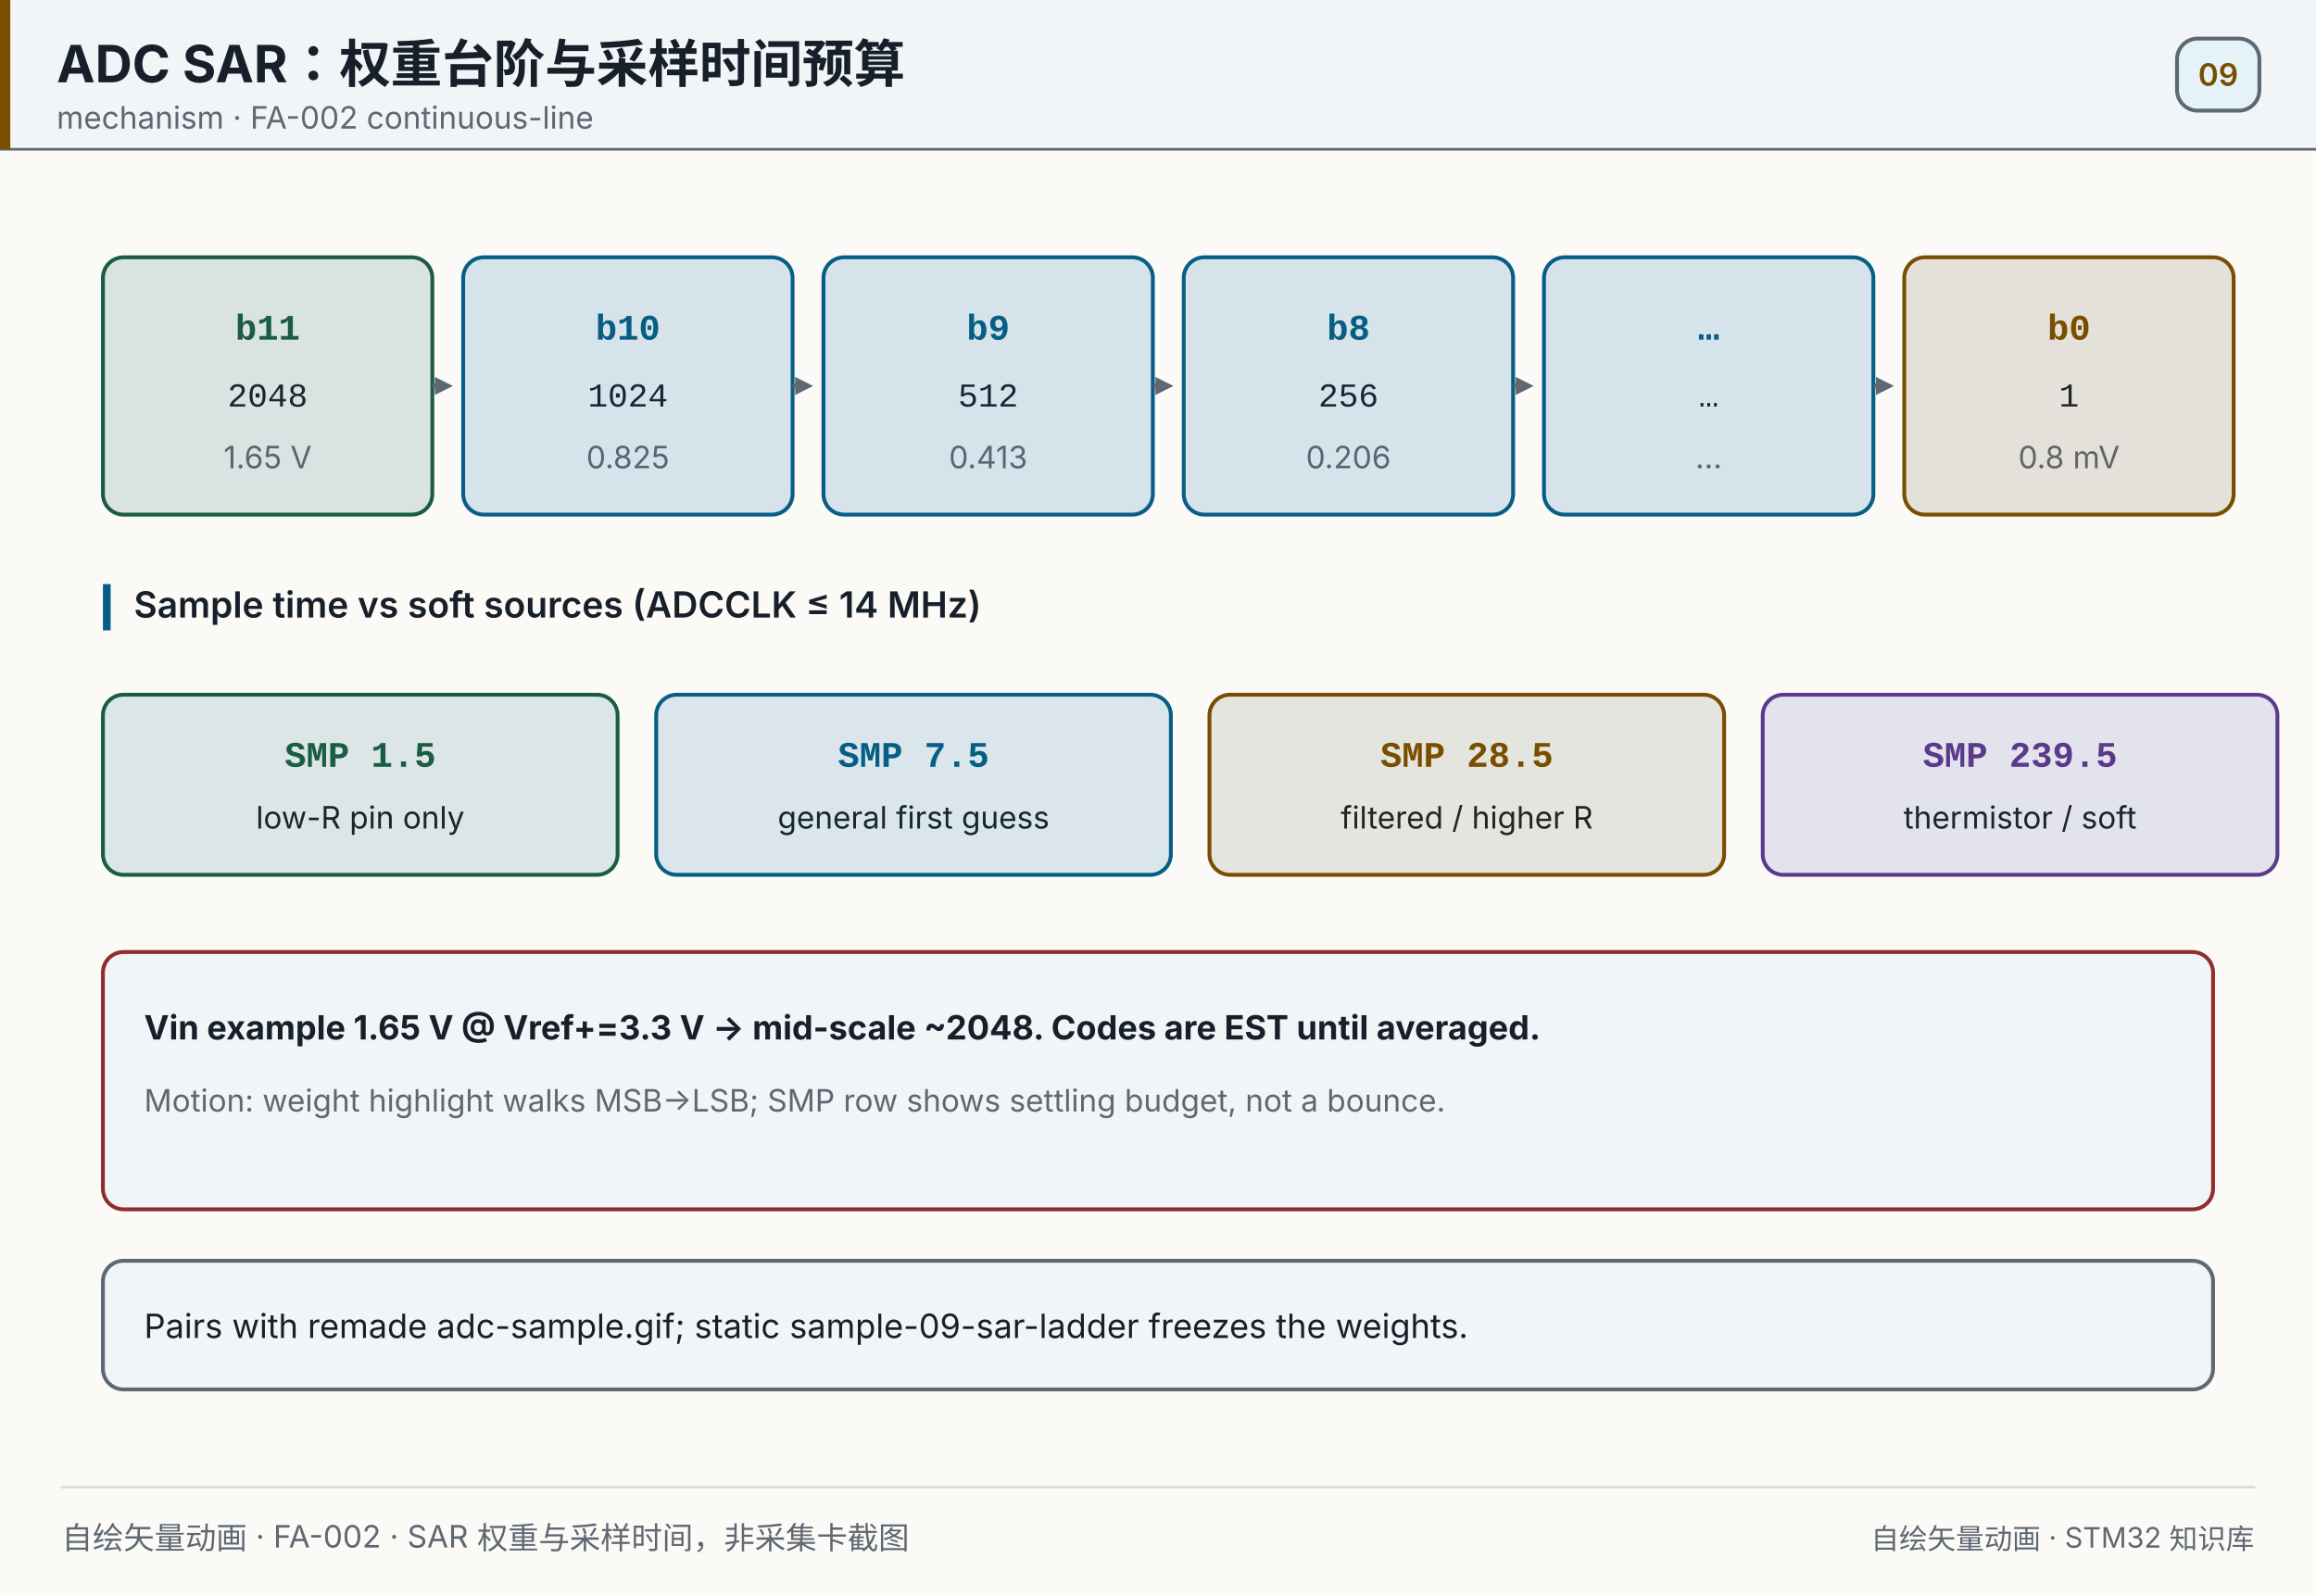
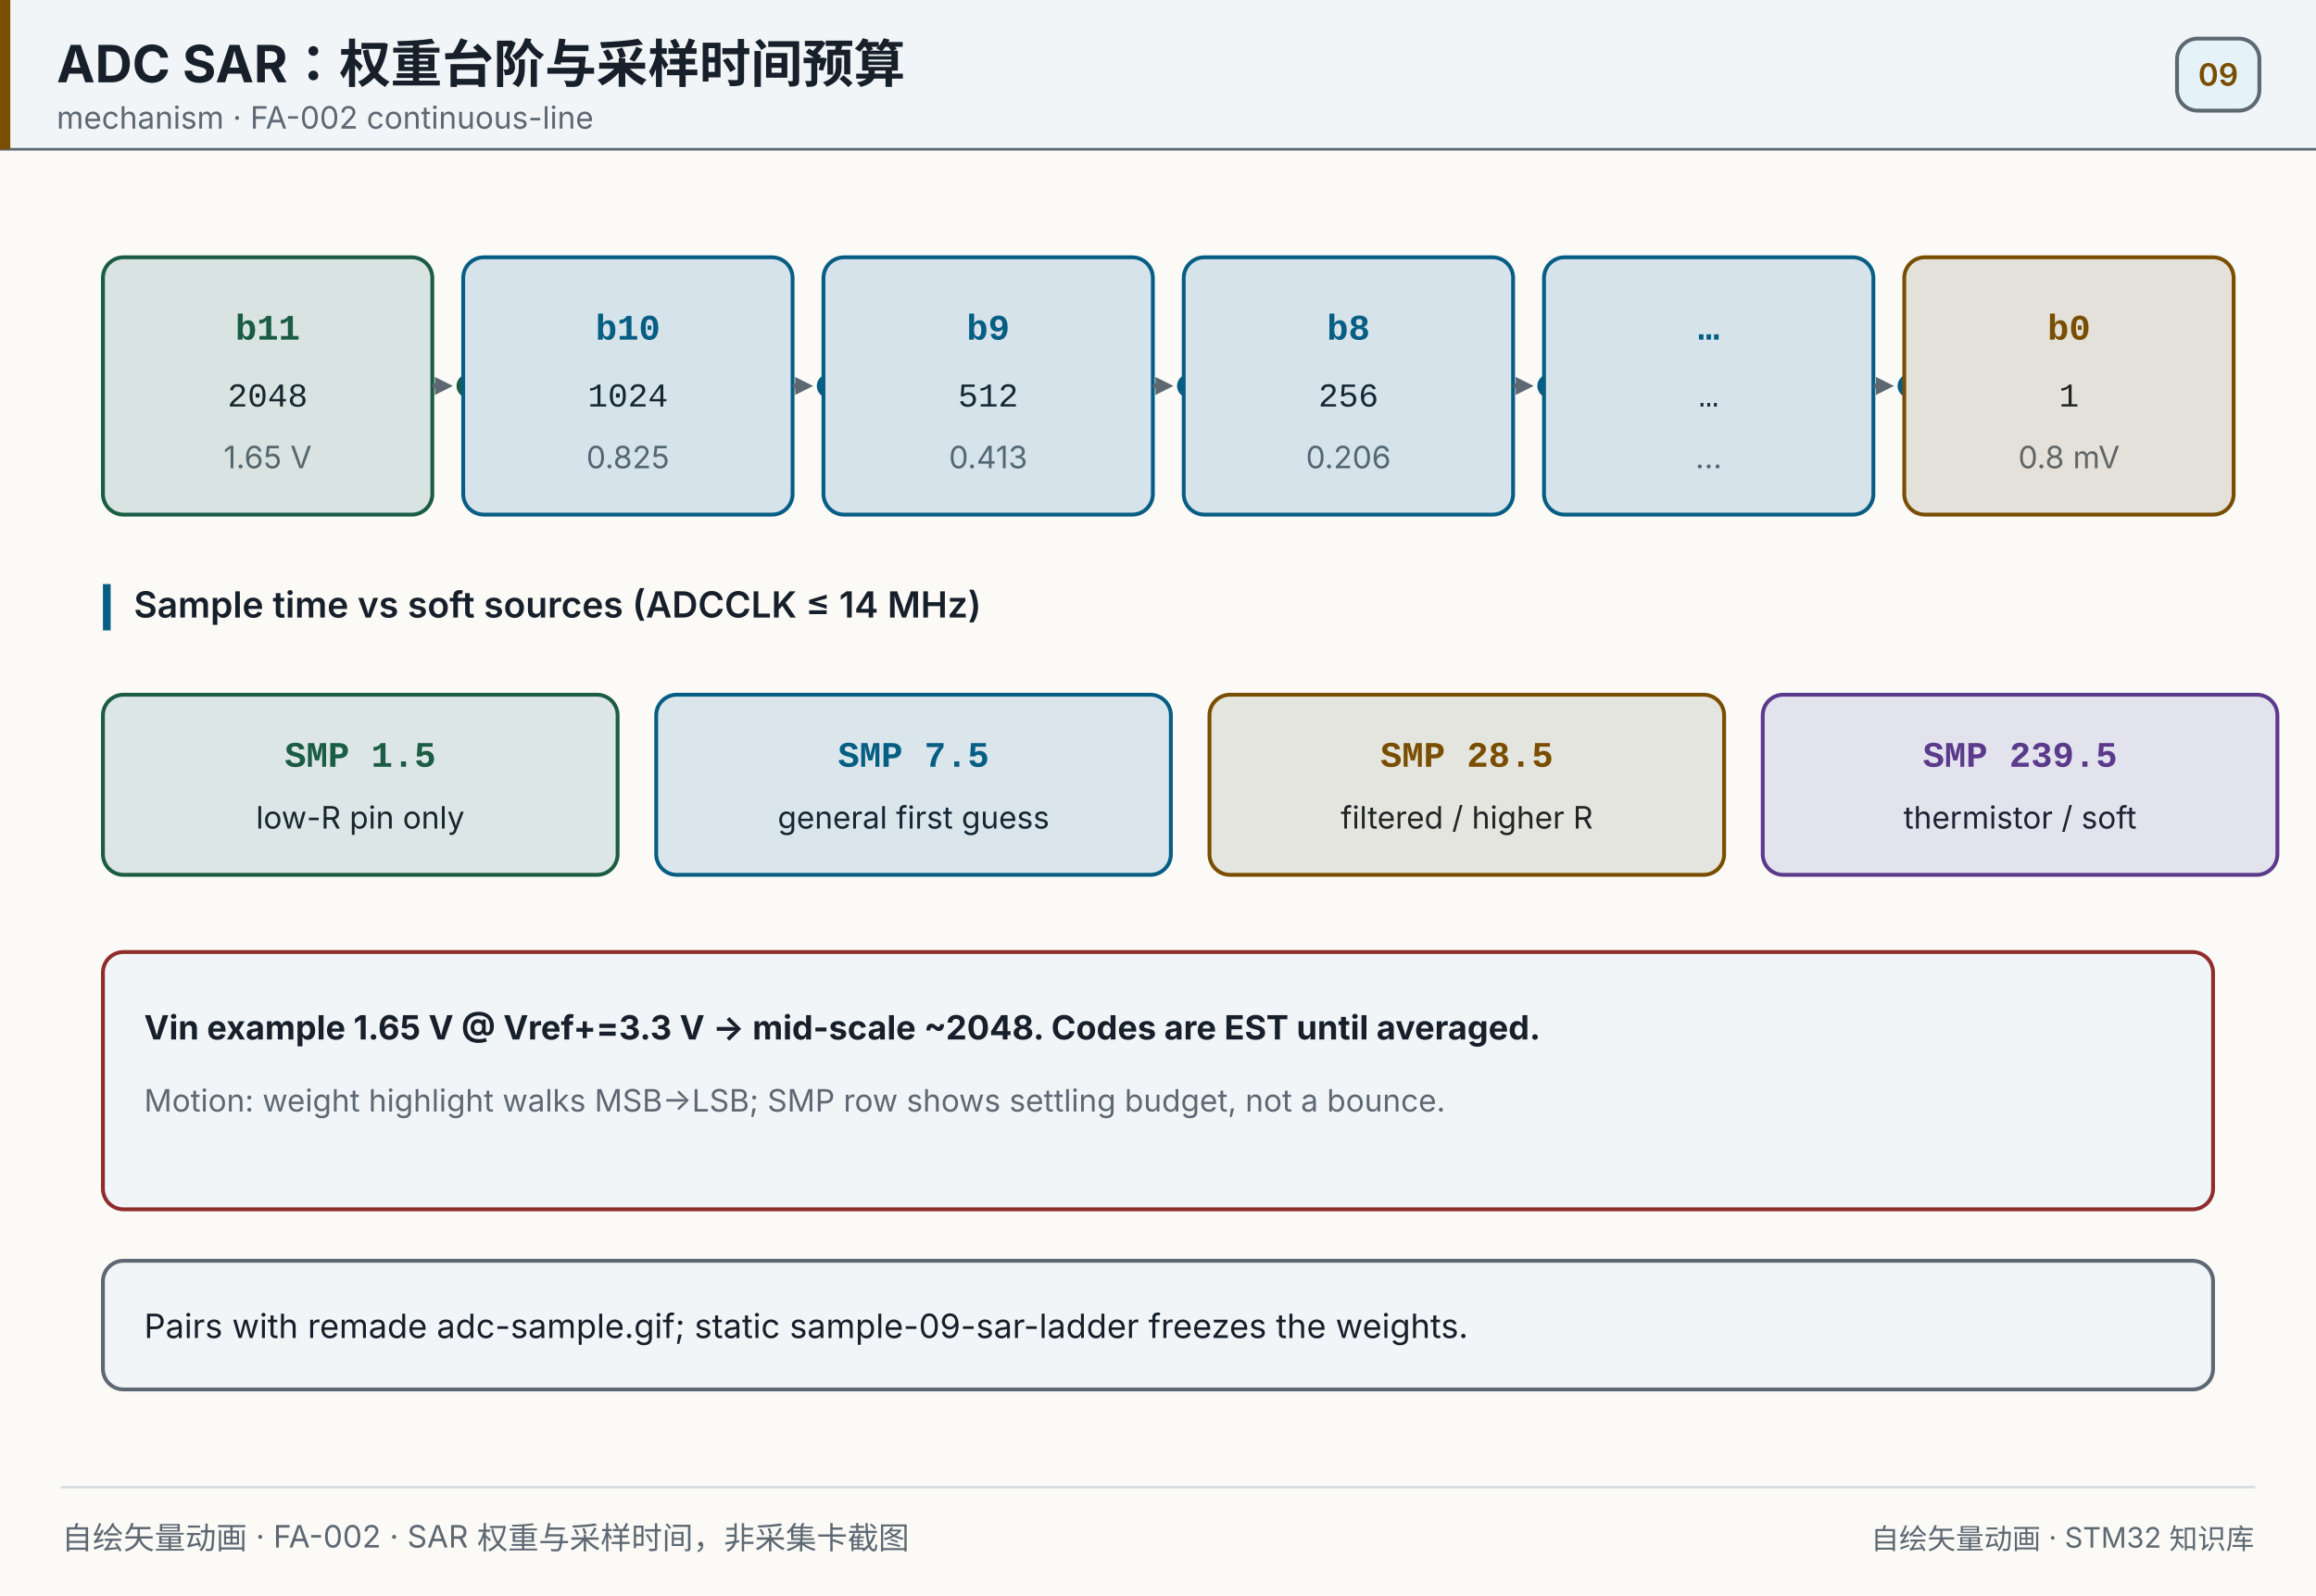
<svg xmlns="http://www.w3.org/2000/svg" width="900" height="620" viewBox="0 0 900 620" role="img" aria-label="SAR weight walk">
  <style>
@keyframes w0-flash{0%,0.00%{opacity:0.06}0.25%,3.00%{opacity:0.35}3.25%,100%{opacity:0.06}}
- .w0{animation:w0-flash 6.5s linear infinite;}
+ .w0{animation:w0-flash 8.4s linear infinite;}
@keyframes w1-flash{0%,16.67%{opacity:0.06}16.92%,19.67%{opacity:0.35}19.92%,100%{opacity:0.06}}
- .w1{animation:w1-flash 6.5s linear infinite;}
+ .w1{animation:w1-flash 8.4s linear infinite;}
@keyframes w2-flash{0%,33.33%{opacity:0.06}33.58%,36.33%{opacity:0.35}36.58%,100%{opacity:0.06}}
- .w2{animation:w2-flash 6.5s linear infinite;}
+ .w2{animation:w2-flash 8.4s linear infinite;}
@keyframes w3-flash{0%,50.00%{opacity:0.06}50.25%,53.00%{opacity:0.35}53.25%,100%{opacity:0.06}}
- .w3{animation:w3-flash 6.5s linear infinite;}
+ .w3{animation:w3-flash 8.4s linear infinite;}
@keyframes w4-flash{0%,66.67%{opacity:0.06}66.92%,69.67%{opacity:0.35}69.92%,100%{opacity:0.06}}
- .w4{animation:w4-flash 6.5s linear infinite;}
+ .w4{animation:w4-flash 8.4s linear infinite;}
@keyframes w5-flash{0%,83.33%{opacity:0.06}83.58%,86.33%{opacity:0.35}86.58%,100%{opacity:0.06}}
- .w5{animation:w5-flash 6.5s linear infinite;}
+ .w5{animation:w5-flash 8.4s linear infinite;}
+ @keyframes d0-flash{0%,0.00%{opacity:0.12}0.25%,3.00%{opacity:1.0}3.25%,100%{opacity:0.12}}
+ .d0{animation:d0-flash 8.4s linear infinite;}
+ @keyframes d1-flash{0%,16.67%{opacity:0.12}16.92%,19.67%{opacity:1.0}19.92%,100%{opacity:0.12}}
+ .d1{animation:d1-flash 8.4s linear infinite;}
+ @keyframes d2-flash{0%,33.33%{opacity:0.12}33.58%,36.33%{opacity:1.0}36.58%,100%{opacity:0.12}}
+ .d2{animation:d2-flash 8.4s linear infinite;}
+ @keyframes d3-flash{0%,50.00%{opacity:0.12}50.25%,53.00%{opacity:1.0}53.25%,100%{opacity:0.12}}
+ .d3{animation:d3-flash 8.4s linear infinite;}
+ @keyframes d4-flash{0%,66.67%{opacity:0.12}66.92%,69.67%{opacity:1.0}69.92%,100%{opacity:0.12}}
+ .d4{animation:d4-flash 8.4s linear infinite;}
+ @keyframes d5-flash{0%,83.33%{opacity:0.12}83.58%,86.33%{opacity:1.0}86.58%,100%{opacity:0.12}}
+ .d5{animation:d5-flash 8.4s linear infinite;}
@keyframes m0-flash{0%,0.00%{opacity:0.06}0.25%,5.00%{opacity:0.35}5.25%,100%{opacity:0.06}}
.m0{animation:m0-flash 5.0s linear infinite;}
@keyframes m1-flash{0%,25.00%{opacity:0.06}25.25%,30.00%{opacity:0.35}30.25%,100%{opacity:0.06}}
.m1{animation:m1-flash 5.0s linear infinite;}
@keyframes m2-flash{0%,50.00%{opacity:0.06}50.25%,55.00%{opacity:0.35}55.25%,100%{opacity:0.06}}
.m2{animation:m2-flash 5.0s linear infinite;}
@keyframes m3-flash{0%,75.00%{opacity:0.06}75.25%,80.00%{opacity:0.35}80.25%,100%{opacity:0.06}}
.m3{animation:m3-flash 5.0s linear infinite;}
@media (prefers-reduced-motion: reduce){*{animation:none!important}}
@media (prefers-reduced-motion: reduce){*{animation:none!important}}
</style>
  <rect x="0" y="0" width="900" height="620" fill="#fbfaf7" />
  <rect x="0" y="0" width="900" height="58" fill="#f1f5f7" opacity="1" />
  <line x1="0" y1="58" x2="900" y2="58" stroke="#5e6872" stroke-width="1" stroke-linecap="round" opacity="1" />
  <rect x="0" y="0" width="4" height="58" fill="#7a4e00" opacity="1" />
  <text x="22" y="32" font-size="20" fill="#17202a" text-anchor="start" opacity="1" font-family="'PingFang SC','Hiragino Sans GB','Microsoft YaHei',system-ui,-apple-system,'Segoe UI',sans-serif" font-weight="700">ADC SAR：权重台阶与采样时间预算</text>
  <text x="22" y="50" font-size="12" fill="#5e6872" text-anchor="start" opacity="1" font-family="'PingFang SC','Hiragino Sans GB','Microsoft YaHei',system-ui,-apple-system,'Segoe UI',sans-serif">mechanism · FA-002 continuous-line</text>
  <rect x="846" y="15" width="32" height="28" fill="#e5f3f8" opacity="1" rx="8" stroke="#5e6872" stroke-width="1.5" />
  <text x="862" y="33.32" font-size="12" fill="#7a4e00" text-anchor="middle" opacity="1" font-family="'PingFang SC','Hiragino Sans GB','Microsoft YaHei',system-ui,-apple-system,'Segoe UI',sans-serif" font-weight="600">09</text>
  <rect x="40" y="100" width="128" height="100" fill="#f1f5f7" opacity="1" rx="8" stroke="#1b5c45" stroke-width="1.5" />
  <text x="104" y="132" font-size="14" fill="#1b5c45" text-anchor="middle" opacity="1" font-family="ui-monospace,SFMono-Regular,'JetBrains Mono',Consolas,'Courier New',monospace" font-weight="700">b11</text>
  <text x="104" y="158" font-size="13" fill="#17202a" text-anchor="middle" opacity="1" font-family="ui-monospace,SFMono-Regular,'JetBrains Mono',Consolas,'Courier New',monospace">2048</text>
  <text x="104" y="182" font-size="12" fill="#5e6872" text-anchor="middle" opacity="1" font-family="'PingFang SC','Hiragino Sans GB','Microsoft YaHei',system-ui,-apple-system,'Segoe UI',sans-serif">1.65 V</text>
  <rect x="40" y="100" width="128" height="100" fill="#1b5c45" opacity="0.12" rx="8" class="w0" />
  <line x1="172" y1="150" x2="169" y2="150" stroke="#5e6872" stroke-width="2" stroke-linecap="round" opacity="1" />
  <polygon points="176.00,150.00 169.00,153.50 169.00,146.50" fill="#5e6872" opacity="1" />
+   <circle cx="182" cy="150" r="4.6" fill="#1b5c45" opacity="1" class="d0" />
  <rect x="180" y="100" width="128" height="100" fill="#f1f5f7" opacity="1" rx="8" stroke="#075e84" stroke-width="1.5" />
  <text x="244" y="132" font-size="14" fill="#075e84" text-anchor="middle" opacity="1" font-family="ui-monospace,SFMono-Regular,'JetBrains Mono',Consolas,'Courier New',monospace" font-weight="700">b10</text>
  <text x="244" y="158" font-size="13" fill="#17202a" text-anchor="middle" opacity="1" font-family="ui-monospace,SFMono-Regular,'JetBrains Mono',Consolas,'Courier New',monospace">1024</text>
  <text x="244" y="182" font-size="12" fill="#5e6872" text-anchor="middle" opacity="1" font-family="'PingFang SC','Hiragino Sans GB','Microsoft YaHei',system-ui,-apple-system,'Segoe UI',sans-serif">0.825</text>
  <rect x="180" y="100" width="128" height="100" fill="#075e84" opacity="0.12" rx="8" class="w1" />
  <line x1="312" y1="150" x2="309" y2="150" stroke="#5e6872" stroke-width="2" stroke-linecap="round" opacity="1" />
  <polygon points="316.00,150.00 309.00,153.50 309.00,146.50" fill="#5e6872" opacity="1" />
+   <circle cx="322" cy="150" r="4.6" fill="#075e84" opacity="1" class="d1" />
  <rect x="320" y="100" width="128" height="100" fill="#f1f5f7" opacity="1" rx="8" stroke="#075e84" stroke-width="1.5" />
  <text x="384" y="132" font-size="14" fill="#075e84" text-anchor="middle" opacity="1" font-family="ui-monospace,SFMono-Regular,'JetBrains Mono',Consolas,'Courier New',monospace" font-weight="700">b9</text>
  <text x="384" y="158" font-size="13" fill="#17202a" text-anchor="middle" opacity="1" font-family="ui-monospace,SFMono-Regular,'JetBrains Mono',Consolas,'Courier New',monospace">512</text>
  <text x="384" y="182" font-size="12" fill="#5e6872" text-anchor="middle" opacity="1" font-family="'PingFang SC','Hiragino Sans GB','Microsoft YaHei',system-ui,-apple-system,'Segoe UI',sans-serif">0.413</text>
  <rect x="320" y="100" width="128" height="100" fill="#075e84" opacity="0.12" rx="8" class="w2" />
  <line x1="452" y1="150" x2="449" y2="150" stroke="#5e6872" stroke-width="2" stroke-linecap="round" opacity="1" />
  <polygon points="456.00,150.00 449.00,153.50 449.00,146.50" fill="#5e6872" opacity="1" />
+   <circle cx="462" cy="150" r="4.6" fill="#075e84" opacity="1" class="d2" />
  <rect x="460" y="100" width="128" height="100" fill="#f1f5f7" opacity="1" rx="8" stroke="#075e84" stroke-width="1.5" />
  <text x="524" y="132" font-size="14" fill="#075e84" text-anchor="middle" opacity="1" font-family="ui-monospace,SFMono-Regular,'JetBrains Mono',Consolas,'Courier New',monospace" font-weight="700">b8</text>
  <text x="524" y="158" font-size="13" fill="#17202a" text-anchor="middle" opacity="1" font-family="ui-monospace,SFMono-Regular,'JetBrains Mono',Consolas,'Courier New',monospace">256</text>
  <text x="524" y="182" font-size="12" fill="#5e6872" text-anchor="middle" opacity="1" font-family="'PingFang SC','Hiragino Sans GB','Microsoft YaHei',system-ui,-apple-system,'Segoe UI',sans-serif">0.206</text>
  <rect x="460" y="100" width="128" height="100" fill="#075e84" opacity="0.12" rx="8" class="w3" />
  <line x1="592" y1="150" x2="589" y2="150" stroke="#5e6872" stroke-width="2" stroke-linecap="round" opacity="1" />
  <polygon points="596.00,150.00 589.00,153.50 589.00,146.50" fill="#5e6872" opacity="1" />
+   <circle cx="602" cy="150" r="4.6" fill="#075e84" opacity="1" class="d3" />
  <rect x="600" y="100" width="128" height="100" fill="#f1f5f7" opacity="1" rx="8" stroke="#075e84" stroke-width="1.5" />
  <text x="664" y="132" font-size="14" fill="#075e84" text-anchor="middle" opacity="1" font-family="ui-monospace,SFMono-Regular,'JetBrains Mono',Consolas,'Courier New',monospace" font-weight="700">…</text>
  <text x="664" y="158" font-size="13" fill="#17202a" text-anchor="middle" opacity="1" font-family="ui-monospace,SFMono-Regular,'JetBrains Mono',Consolas,'Courier New',monospace">…</text>
  <text x="664" y="182" font-size="12" fill="#5e6872" text-anchor="middle" opacity="1" font-family="'PingFang SC','Hiragino Sans GB','Microsoft YaHei',system-ui,-apple-system,'Segoe UI',sans-serif">…</text>
  <rect x="600" y="100" width="128" height="100" fill="#075e84" opacity="0.12" rx="8" class="w4" />
  <line x1="732" y1="150" x2="729" y2="150" stroke="#5e6872" stroke-width="2" stroke-linecap="round" opacity="1" />
  <polygon points="736.00,150.00 729.00,153.50 729.00,146.50" fill="#5e6872" opacity="1" />
+   <circle cx="742" cy="150" r="4.6" fill="#075e84" opacity="1" class="d4" />
  <rect x="740" y="100" width="128" height="100" fill="#f1f5f7" opacity="1" rx="8" stroke="#7a4e00" stroke-width="1.5" />
  <text x="804" y="132" font-size="14" fill="#7a4e00" text-anchor="middle" opacity="1" font-family="ui-monospace,SFMono-Regular,'JetBrains Mono',Consolas,'Courier New',monospace" font-weight="700">b0</text>
  <text x="804" y="158" font-size="13" fill="#17202a" text-anchor="middle" opacity="1" font-family="ui-monospace,SFMono-Regular,'JetBrains Mono',Consolas,'Courier New',monospace">1</text>
  <text x="804" y="182" font-size="12" fill="#5e6872" text-anchor="middle" opacity="1" font-family="'PingFang SC','Hiragino Sans GB','Microsoft YaHei',system-ui,-apple-system,'Segoe UI',sans-serif">0.8 mV</text>
  <rect x="740" y="100" width="128" height="100" fill="#7a4e00" opacity="0.12" rx="8" class="w5" />
  <rect x="40" y="227" width="3" height="18" fill="#075e84" opacity="1" />
  <text x="52" y="240" font-size="14" fill="#17202a" text-anchor="start" opacity="1" font-family="'PingFang SC','Hiragino Sans GB','Microsoft YaHei',system-ui,-apple-system,'Segoe UI',sans-serif" font-weight="600">Sample time vs soft sources (ADCCLK ≤ 14 MHz)</text>
  <rect x="40" y="270" width="200" height="70" fill="#f1f5f7" opacity="1" rx="8" stroke="#1b5c45" stroke-width="1.5" />
  <text x="140" y="298" font-size="14" fill="#1b5c45" text-anchor="middle" opacity="1" font-family="ui-monospace,SFMono-Regular,'JetBrains Mono',Consolas,'Courier New',monospace" font-weight="700">SMP 1.5</text>
  <text x="140" y="322" font-size="12" fill="#17202a" text-anchor="middle" opacity="1" font-family="'PingFang SC','Hiragino Sans GB','Microsoft YaHei',system-ui,-apple-system,'Segoe UI',sans-serif">low-R pin only</text>
  <rect x="40" y="270" width="200" height="70" fill="#1b5c45" opacity="0.1" rx="8" class="m0" />
  <rect x="255" y="270" width="200" height="70" fill="#f1f5f7" opacity="1" rx="8" stroke="#075e84" stroke-width="1.5" />
  <text x="355" y="298" font-size="14" fill="#075e84" text-anchor="middle" opacity="1" font-family="ui-monospace,SFMono-Regular,'JetBrains Mono',Consolas,'Courier New',monospace" font-weight="700">SMP 7.5</text>
  <text x="355" y="322" font-size="12" fill="#17202a" text-anchor="middle" opacity="1" font-family="'PingFang SC','Hiragino Sans GB','Microsoft YaHei',system-ui,-apple-system,'Segoe UI',sans-serif">general first guess</text>
  <rect x="255" y="270" width="200" height="70" fill="#075e84" opacity="0.1" rx="8" class="m1" />
  <rect x="470" y="270" width="200" height="70" fill="#f1f5f7" opacity="1" rx="8" stroke="#7a4e00" stroke-width="1.5" />
  <text x="570" y="298" font-size="14" fill="#7a4e00" text-anchor="middle" opacity="1" font-family="ui-monospace,SFMono-Regular,'JetBrains Mono',Consolas,'Courier New',monospace" font-weight="700">SMP 28.5</text>
  <text x="570" y="322" font-size="12" fill="#17202a" text-anchor="middle" opacity="1" font-family="'PingFang SC','Hiragino Sans GB','Microsoft YaHei',system-ui,-apple-system,'Segoe UI',sans-serif">filtered / higher R</text>
  <rect x="470" y="270" width="200" height="70" fill="#7a4e00" opacity="0.1" rx="8" class="m2" />
  <rect x="685" y="270" width="200" height="70" fill="#f1f5f7" opacity="1" rx="8" stroke="#5b3a8c" stroke-width="1.5" />
  <text x="785" y="298" font-size="14" fill="#5b3a8c" text-anchor="middle" opacity="1" font-family="ui-monospace,SFMono-Regular,'JetBrains Mono',Consolas,'Courier New',monospace" font-weight="700">SMP 239.5</text>
  <text x="785" y="322" font-size="12" fill="#17202a" text-anchor="middle" opacity="1" font-family="'PingFang SC','Hiragino Sans GB','Microsoft YaHei',system-ui,-apple-system,'Segoe UI',sans-serif">thermistor / soft</text>
  <rect x="685" y="270" width="200" height="70" fill="#5b3a8c" opacity="0.1" rx="8" class="m3" />
  <rect x="40" y="370" width="820" height="100" fill="#f1f5f7" opacity="1" rx="8" stroke="#8f2d2d" stroke-width="1.5" />
  <text x="56" y="404" font-size="13" fill="#17202a" text-anchor="start" opacity="1" font-family="'PingFang SC','Hiragino Sans GB','Microsoft YaHei',system-ui,-apple-system,'Segoe UI',sans-serif" font-weight="700">Vin example 1.65 V @ Vref+=3.3 V → mid-scale ~2048. Codes are EST until averaged.</text>
  <text x="56" y="432" font-size="12" fill="#5e6872" text-anchor="start" opacity="1" font-family="'PingFang SC','Hiragino Sans GB','Microsoft YaHei',system-ui,-apple-system,'Segoe UI',sans-serif">Motion: weight highlight walks MSB→LSB; SMP row shows settling budget, not a bounce.</text>
  <rect x="40" y="490" width="820" height="50" fill="#f1f5f7" opacity="1" rx="8" stroke="#5e6872" stroke-width="1.5" />
  <text x="56" y="520" font-size="13" fill="#17202a" text-anchor="start" opacity="1" font-family="'PingFang SC','Hiragino Sans GB','Microsoft YaHei',system-ui,-apple-system,'Segoe UI',sans-serif">Pairs with remade adc-sample.gif; static sample-09-sar-ladder freezes the weights.</text>
  <line x1="24" y1="578" x2="876" y2="578" stroke="#d7dce1" stroke-width="1" stroke-linecap="round" opacity="1" />
  <text x="24" y="602" font-size="12" fill="#5e6872" text-anchor="start" opacity="1" font-family="'PingFang SC','Hiragino Sans GB','Microsoft YaHei',system-ui,-apple-system,'Segoe UI',sans-serif">自绘矢量动画 · FA-002 · SAR 权重与采样时间，非采集卡截图</text>
  <text x="876" y="602" font-size="11" fill="#5e6872" text-anchor="end" opacity="1" font-family="'PingFang SC','Hiragino Sans GB','Microsoft YaHei',system-ui,-apple-system,'Segoe UI',sans-serif">自绘矢量动画 · STM32 知识库</text>
</svg>
